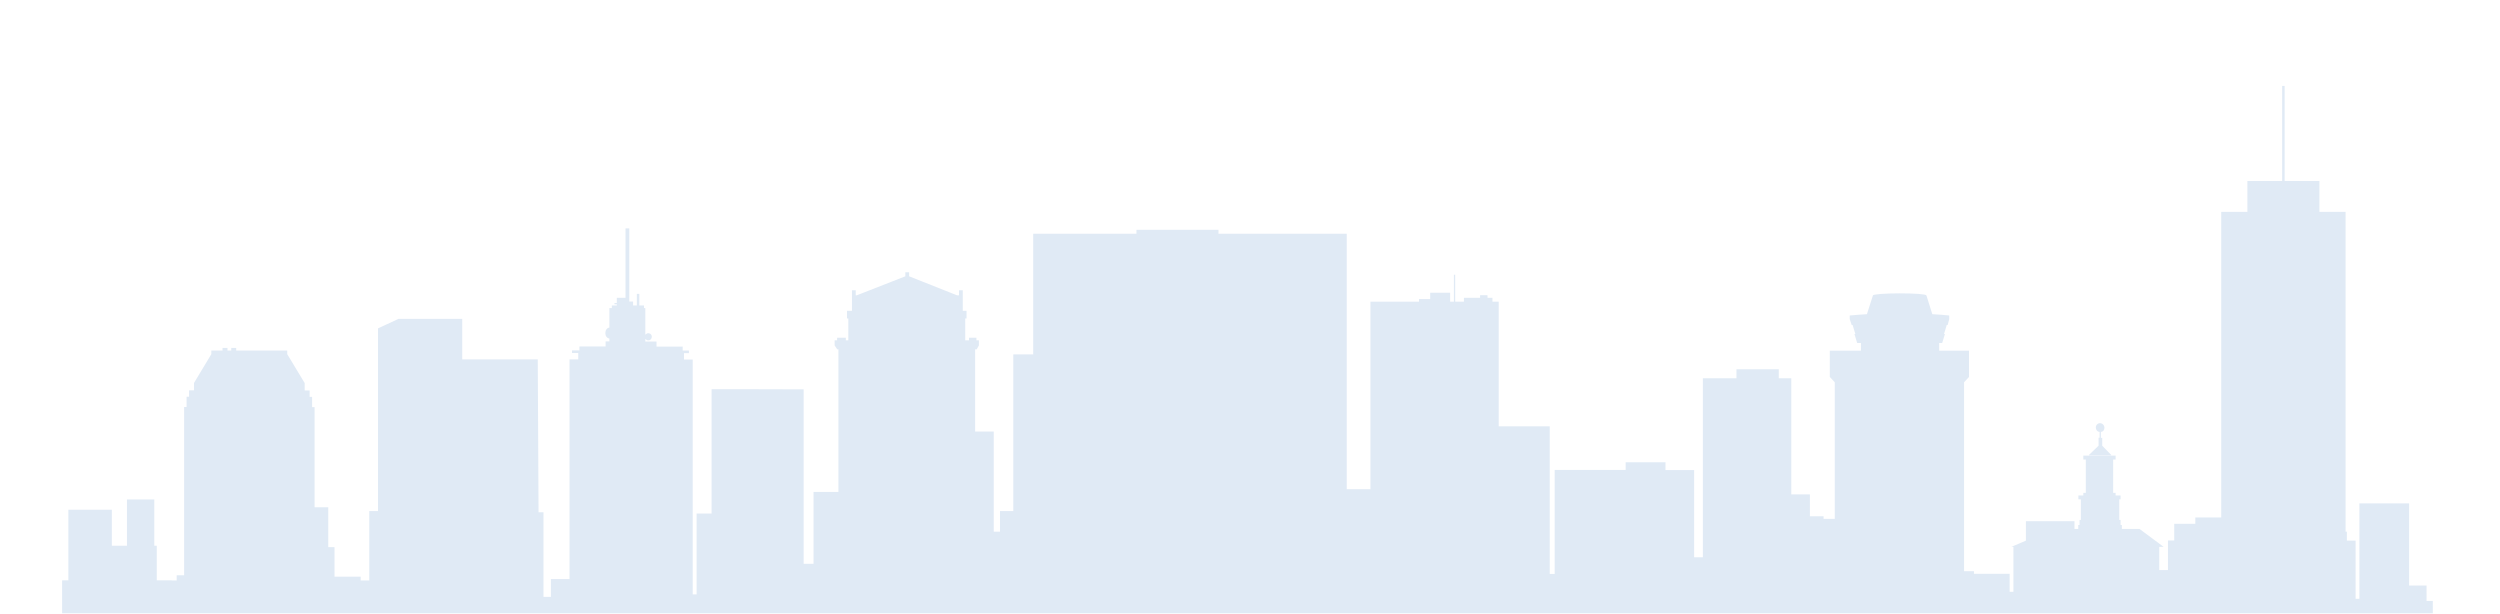
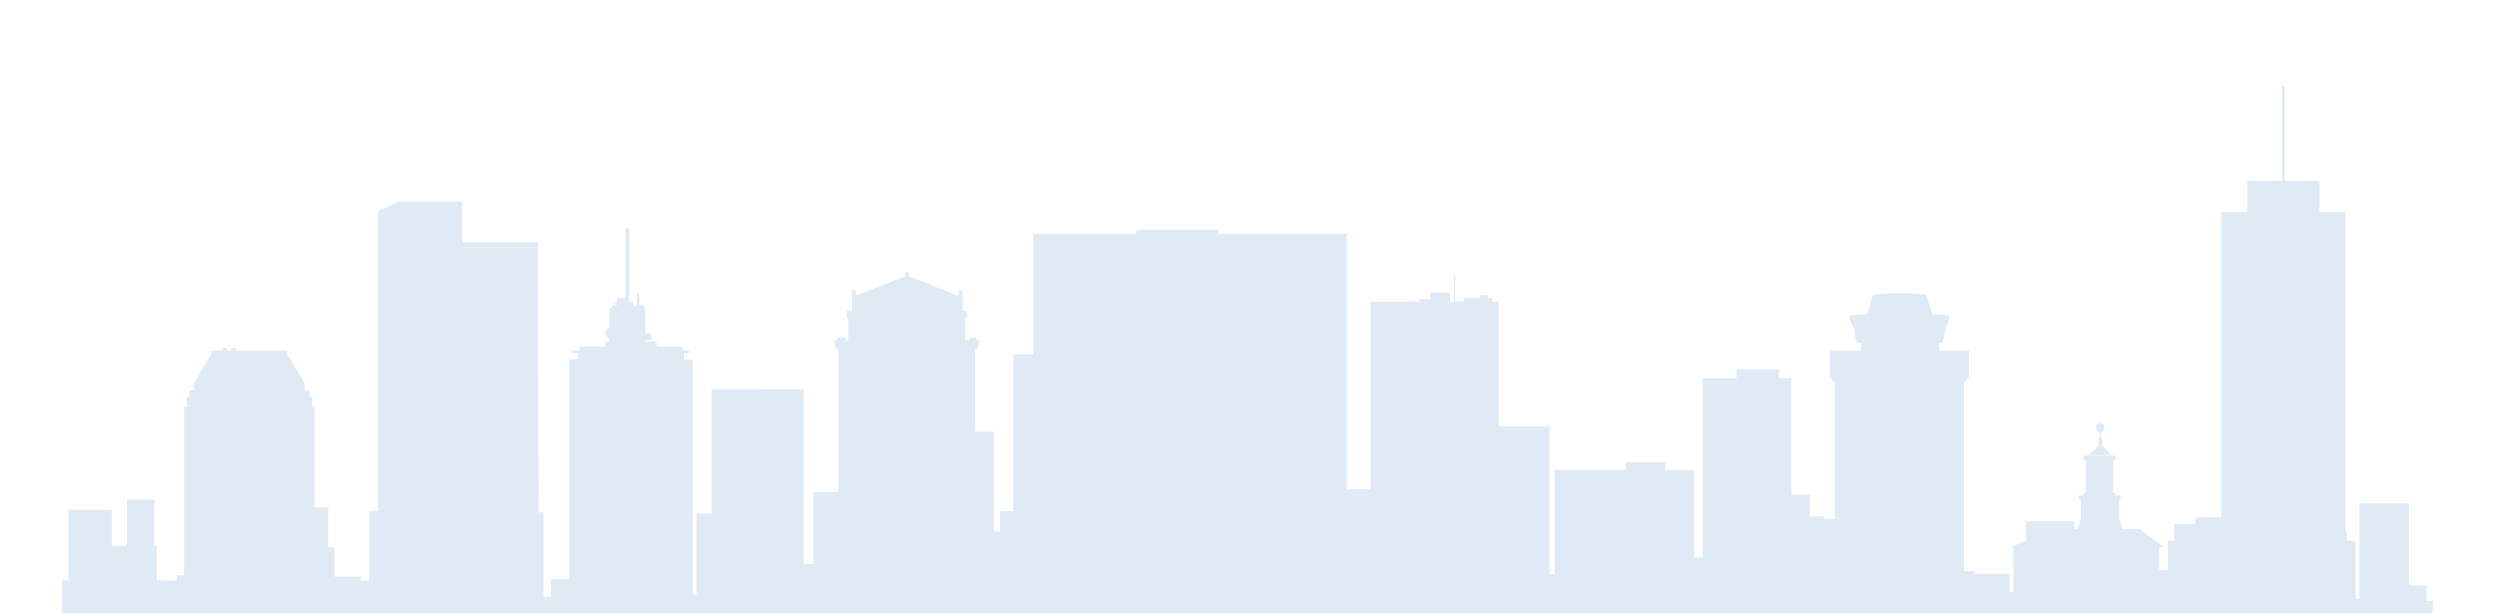
<svg xmlns="http://www.w3.org/2000/svg" xmlns:xlink="http://www.w3.org/1999/xlink" id="Layer_1" x="0px" y="0px" viewBox="0 0 1920 471">
  <style>.st0{clip-path:url(#SVGID_2_);} .st1{fill:none;} .st2{fill:#E0EAF5;}</style>
  <defs>
    <path id="SVGID_1_" d="M0 0h1920v471H0z" />
  </defs>
  <clipPath id="SVGID_2_">
    <use xlink:href="#SVGID_1_" overflow="visible" />
  </clipPath>
  <g class="st0">
    <path class="st1" d="M1622.1 350.1l-.2-.2h-18.1l-.2.2h18.5zM277 471v5.4h4.7v-2h1.9V471H277zm-145.1 0h3.8v5.3h-3.8V471zm285.5 0v3.3h1.9v2h3.8V471h-5.7zm1391.7 0h1.9v5.4h-1.9V471zM980.8-110.5h5.2-5.2z" />
    <path class="st2" d="M1614.5 342.3v-6h-1v-4.6c1.7-.1 2.8-1.6 2.7-3.3-.1-1.9-1.6-3.4-3.4-3.4h-.1c-1.8.1-3.2 1.6-3.1 3.4 0 1.7 1.2 3.2 2.9 3.3v4.5h-.8v6.1l-7.9 7.6h18.1l-7.4-7.6z" />
-     <path class="st2" d="M571.3 298.9h-24.8v95.5H535v62.1h-3V276.1h-6.7v-4.9h3.8v-2h-4.8v-3h-20.1v-3.9h-8.6v-2c1 .7 1.3 1.1 2.2 1.1 1.5.1 2.7-1.1 2.8-2.6.1-1.5-1-2.8-2.5-2.9h-.3c-.9 0-1.2.5-2.2 1.1v-20.4h-1v-2H491v-8.9h-1.9v8.9h-2.9v-3h-2.9v-56.2h-2.9v53.3h-6.7v4h-1.8v1h1.8v.9h-3.8v2H468v15c-1.9.2-3.1 2-3.1 4.2s1.2 3.9 3.1 4.2v2.2h-2.9v3.9H445v3h-5.7v2h4.8v4.9h-6.7v168.7h-14.3v13.7h-5.7v-65h-3.8L413 276h-58v-31.1h-49l-15.7 7.3v140.3h-6.7v53.3H277v-2.9h-20.1v-22.7h-4.8v-30.6h-10.5v-76.9h-1.9v-7.9h-1.9v-4.9H234v-5.7L220.6 272v-2.8h-39.2v-2h-3.8v2h-2.9v-2h-3.8v2h-8.6v2.8L149 294.1v5.7h-3.8v4.9h-1.9v7.9h-1.9v129.2h-5.7v4h-3.8v-.1h-11.5v-26.6h-1.9v-35.5h-21v35.5H85.9v-27.6H52.5v54.2h-4.8v30.6H42V646h1836V476.3h-9.6v-14.8h-4.8v-11.8h-13.4v-63.1H1812v73.3h-2.9v-44.7h-6.7v-6.9h-1V162.7h-20.1V139h-26.7V66h-1.9v73H1726v23.7h-20.1v234.7H1686v4.9h-16.2v12.8h-4.8v22.7h-6.7V420h3.4l-18.6-13.8h-13.5v-3h-1v-3.9h-1v-15.8h1v-3h-3.8v-2h-1.9v-25.6h1.9v-3h-2.9l.2.2h-18.5l.2-.2h-3.8v3h1.9v25.6h-1.9v2h-3.8v3h1.9v15.8h-1v3.9h-1v3h-2.9v-5.9h-37.3v14.9l-11.2 4.8h1.6v34.5h-2.9v-13.8H1516v-2h-7.6V293.6l3.8-4.1v-20.2h-22.9v-5.9h2.3l2.1-6.9h-.7l2.1-6.9h.7l1.2-4.5v-2.8c-3.8-.4-8.5-.8-13-1l-4.5-14.4h-.1c0-1-9.2-1.6-20.5-1.6s-20.5.7-20.5 1.6l-4.6 14.4c-4.5.3-9.4.6-13.2 1v2.8l1.5 4.5h.7l2.1 6.9h-.7l2.1 6.9h2.9v5.9h-23.9v20.2l3.8 4.1v104.9h-8.6v-2H1390v-16.8h-14.3v-89.2h-9.6v-6.9h-32.5v6.9h-25.8V428h-6.7v-67h-22v-6h-30.6v5.9H1194v79.9h-3.8V327.4H1151v-95.7h-4.8v-3h-3.8v-2h-5.7v2h-12.4v3h-6.7V211h-1v20.7h-2.9v-6.9h-15.3v4.9h-8.6v2h-37.3v144h-18.2V179.5h-98.5v-3h-63v3h-79.3v92.7h-15.3v120.3H768v15.8h-4.8v-76.9h-14.3v-63.1h1.2l1.7-3v-3.9h-1.9v-2h-5.7v2h-2.9v-16.8h1v-5.9h-2.9v-15.8h-2.9v3.9H735l-36.8-14.6v-3.1h-2.9v3.1L658 226.8h-.8v-3.9h-2.9v15.8h-3.8v5.9h1v16.8h-1.9v-2h-6.7v2H641v3.9l2 3h.9v109.5h-19.1V433h-7.6V299h-9.6l-36.3-.1zM131.9 476.3V471h3.8v5.3h-3.8zm149.8-1.9v2H277V471h6.6v3.4h-1.9zm137.6 1.9v-2h-1.9V471h5.7v5.3h-3.8zm1389.8.1V471h1.9v5.4h-1.9z" />
+     <path class="st2" d="M571.3 298.9h-24.8v95.5H535v62.1h-3V276.1h-6.7v-4.9h3.8v-2h-4.8v-3h-20.1v-3.9h-8.6v-2c1 .7 1.3 1.1 2.2 1.1 1.5.1 2.7-1.1 2.8-2.6.1-1.5-1-2.8-2.5-2.9h-.3c-.9 0-1.2.5-2.2 1.1v-20.4h-1v-2H491v-8.9h-1.9v8.9h-2.9v-3h-2.9v-56.2h-2.9v53.3h-6.7v4h-1.8v1h1.8v.9h-3.8v2H468v15c-1.9.2-3.1 2-3.1 4.2s1.2 3.9 3.1 4.2v2.2h-2.9v3.9H445v3h-5.7v2h4.8v4.9h-6.7v168.7h-14.3v13.7h-5.7v-65h-3.8L413 186h-58v-31.1h-49l-15.7 7.3v230.3h-6.7v53.3H277v-2.9h-20.1v-22.7h-4.8v-30.6h-10.5v-76.9h-1.9v-7.9h-1.9v-4.9H234v-5.7L220.6 272v-2.8h-39.2v-2h-3.8v2h-2.9v-2h-3.8v2h-8.6v2.8L149 294.1v5.7h-3.8v4.9h-1.9v7.9h-1.9v129.2h-5.7v4h-3.8v-.1h-11.5v-26.6h-1.9v-35.5h-21v35.5H85.9v-27.6H52.5v54.2h-4.8v30.6H42V646h1836V476.3h-9.6v-14.8h-4.8v-11.8h-13.4v-63.1H1812v73.3h-2.9v-44.7h-6.7v-6.9h-1V162.7h-20.1V139h-26.7V66h-1.9v73H1726v23.7h-20.1v234.7H1686v4.9h-16.2v12.8h-4.8v22.7h-6.7V420h3.4l-18.6-13.8h-13.5v-3h-1v-3.9h-1v-15.8h1v-3h-3.8v-2h-1.9v-25.6h1.9v-3h-2.9l.2.2h-18.5l.2-.2h-3.8v3h1.9v25.6h-1.9v2h-3.8v3h1.9v15.8h-1v3.9h-1v3h-2.9v-5.9h-37.3v14.9l-11.2 4.8h1.6v34.5h-2.9v-13.8H1516v-2h-7.6V293.6l3.8-4.1v-20.2h-22.9v-5.9h2.3l2.1-6.9h-.7l2.1-6.9h.7l1.2-4.5v-2.8c-3.8-.4-8.5-.8-13-1l-4.5-14.4h-.1c0-1-9.2-1.6-20.5-1.6s-20.5.7-20.5 1.6l-4.6 14.4c-4.5.3-9.4.6-13.2 1v2.8l1.5 4.5h.7l2.1 6.9h-.7l2.1 6.9h2.9v5.9h-23.9v20.2l3.8 4.1v104.9h-8.6v-2H1390v-16.8h-14.3v-89.2h-9.6v-6.9h-32.5v6.9h-25.8V428h-6.7v-67h-22v-6h-30.6v5.9H1194v79.9h-3.8V327.4H1151v-95.7h-4.8v-3h-3.8v-2h-5.7v2h-12.4v3h-6.7V211h-1v20.7h-2.9v-6.9h-15.3v4.9h-8.6v2h-37.3v144h-18.2V179.5h-98.5v-3h-63v3h-79.3v92.7h-15.3v120.3H768v15.8h-4.8v-76.9h-14.3v-63.1h1.2l1.7-3v-3.9h-1.9v-2h-5.7v2h-2.9v-16.8h1v-5.9h-2.9v-15.8h-2.9v3.9H735l-36.8-14.6v-3.1h-2.9v3.1L658 226.8h-.8v-3.9h-2.9v15.8h-3.8v5.9h1v16.8h-1.9v-2h-6.7v2H641v3.9l2 3h.9v109.5h-19.1V433h-7.6V299h-9.6l-36.3-.1zM131.9 476.3V471h3.8v5.3h-3.8zm149.8-1.9v2H277V471h6.6v3.4h-1.9zm137.6 1.9v-2h-1.9V471h5.7v5.3h-3.8zm1389.8.1V471h1.9v5.4h-1.9z" />
  </g>
</svg>
